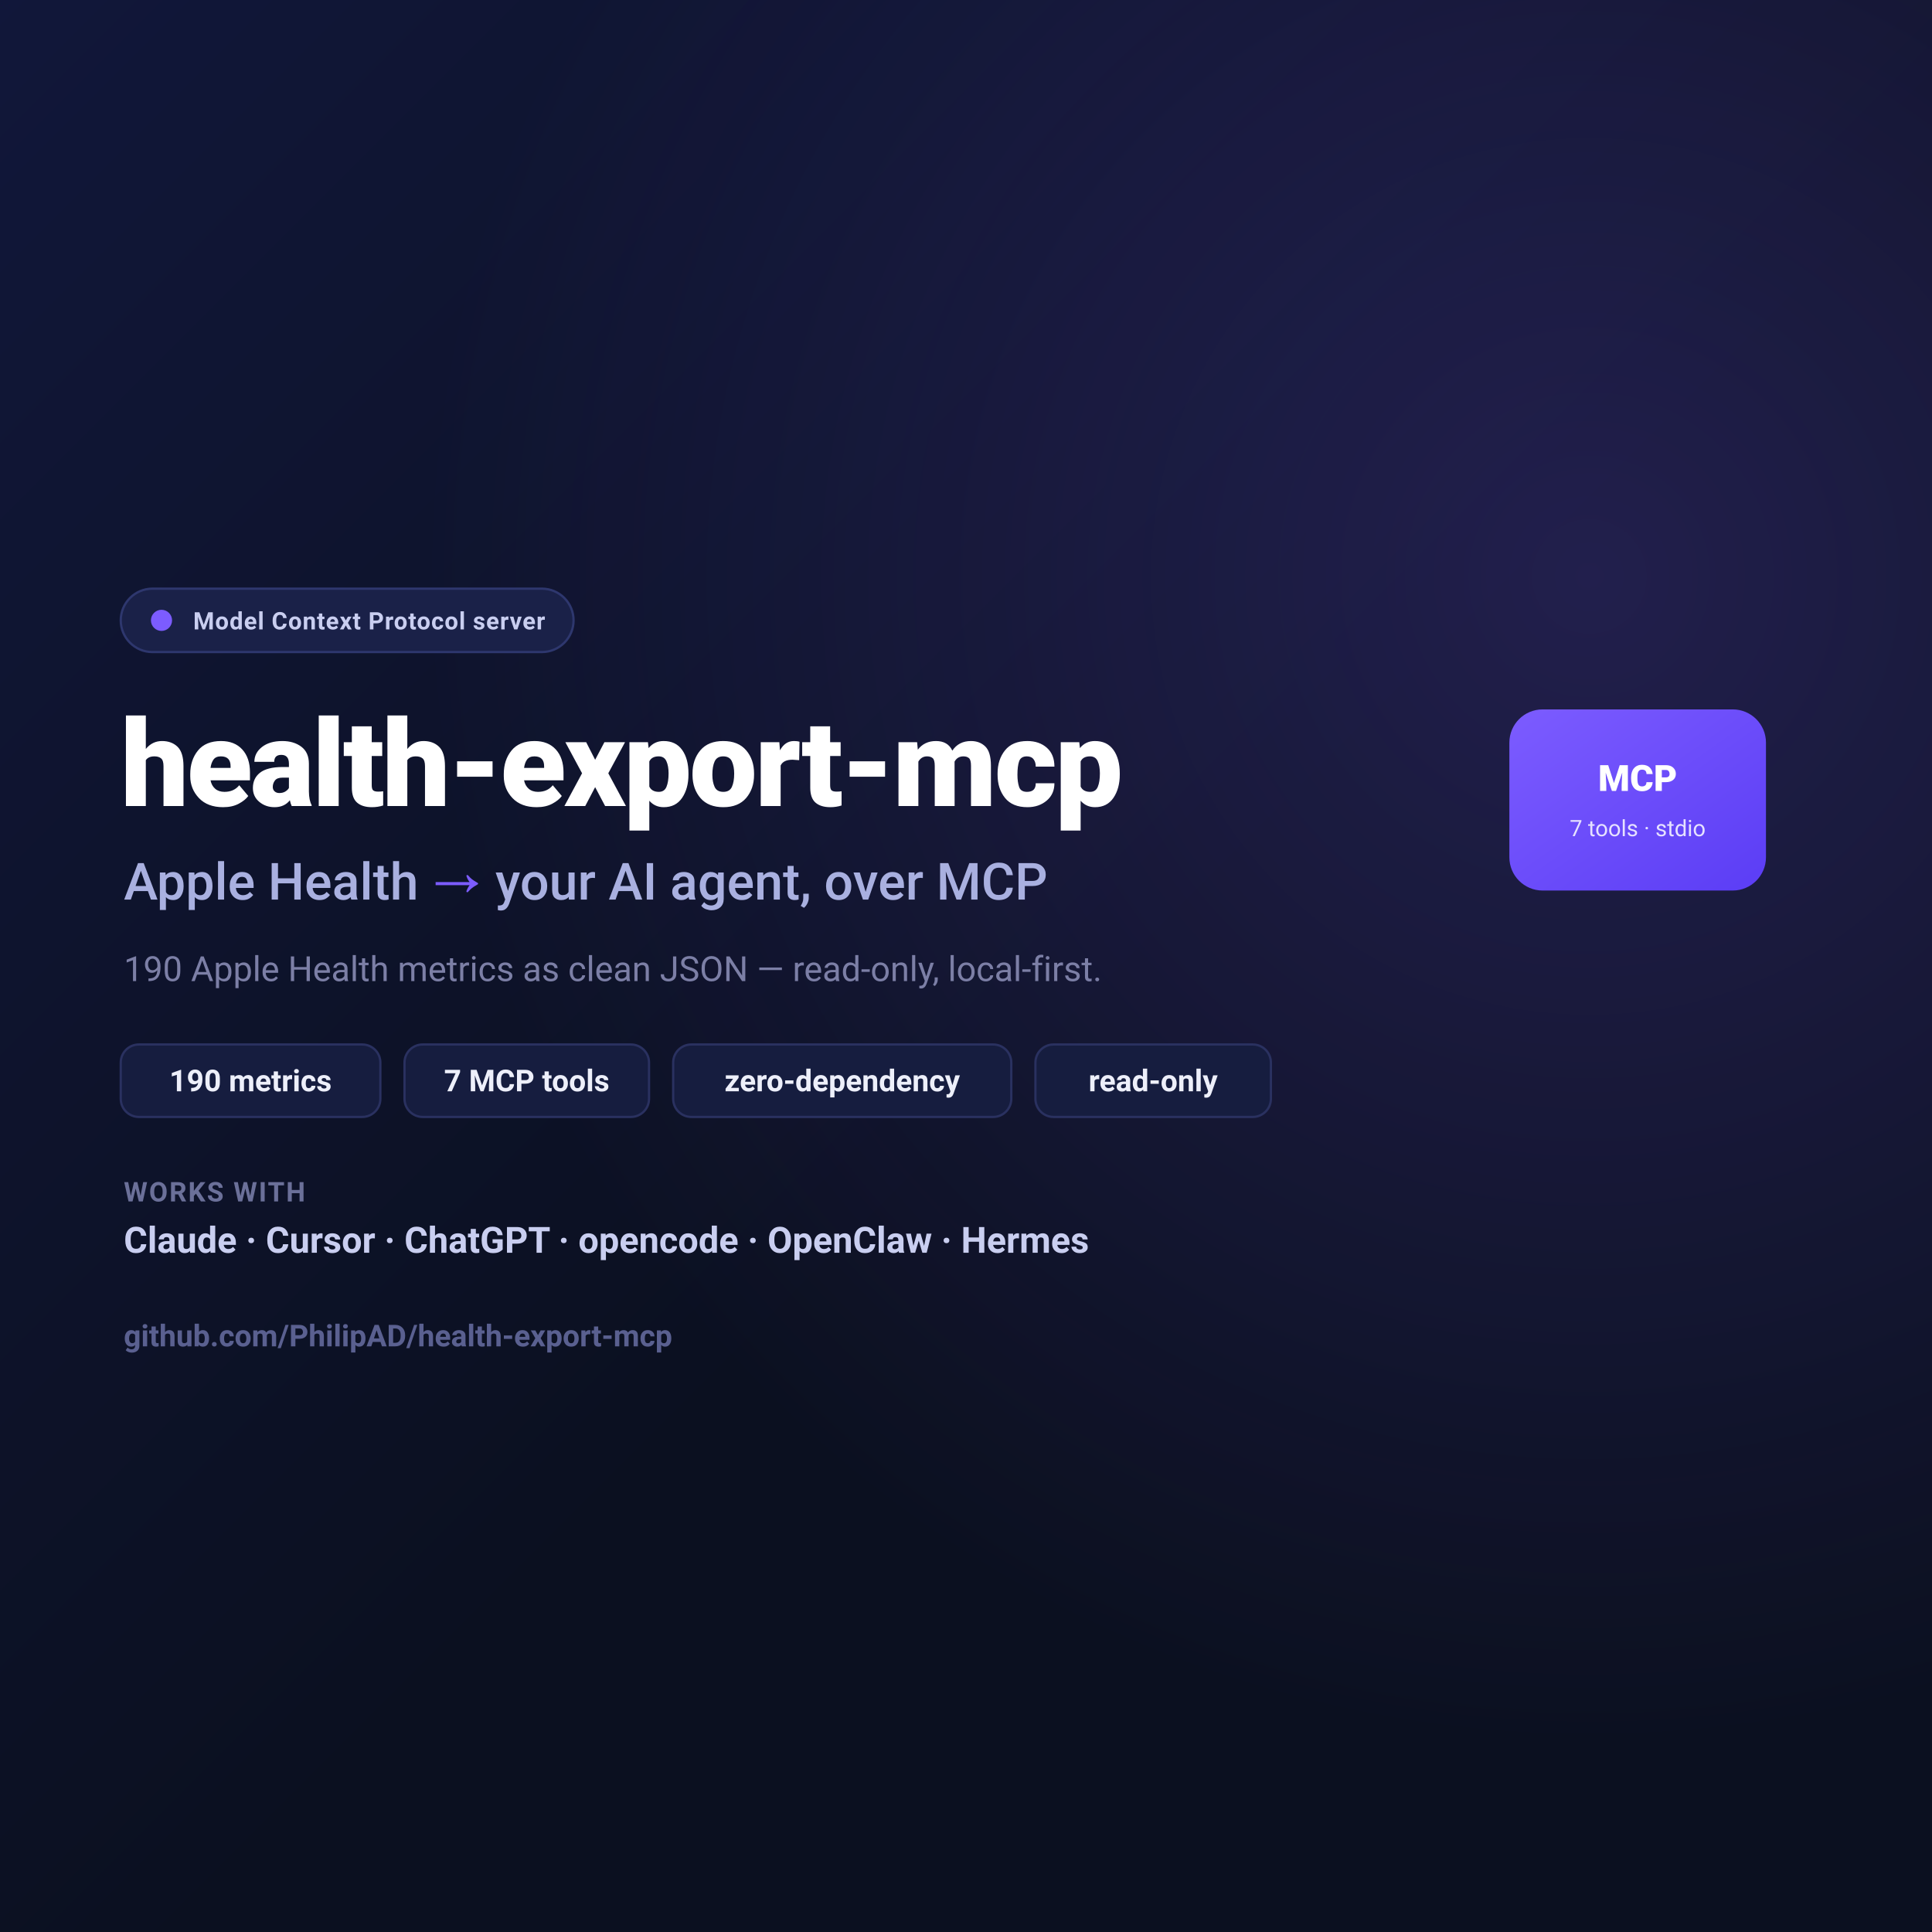
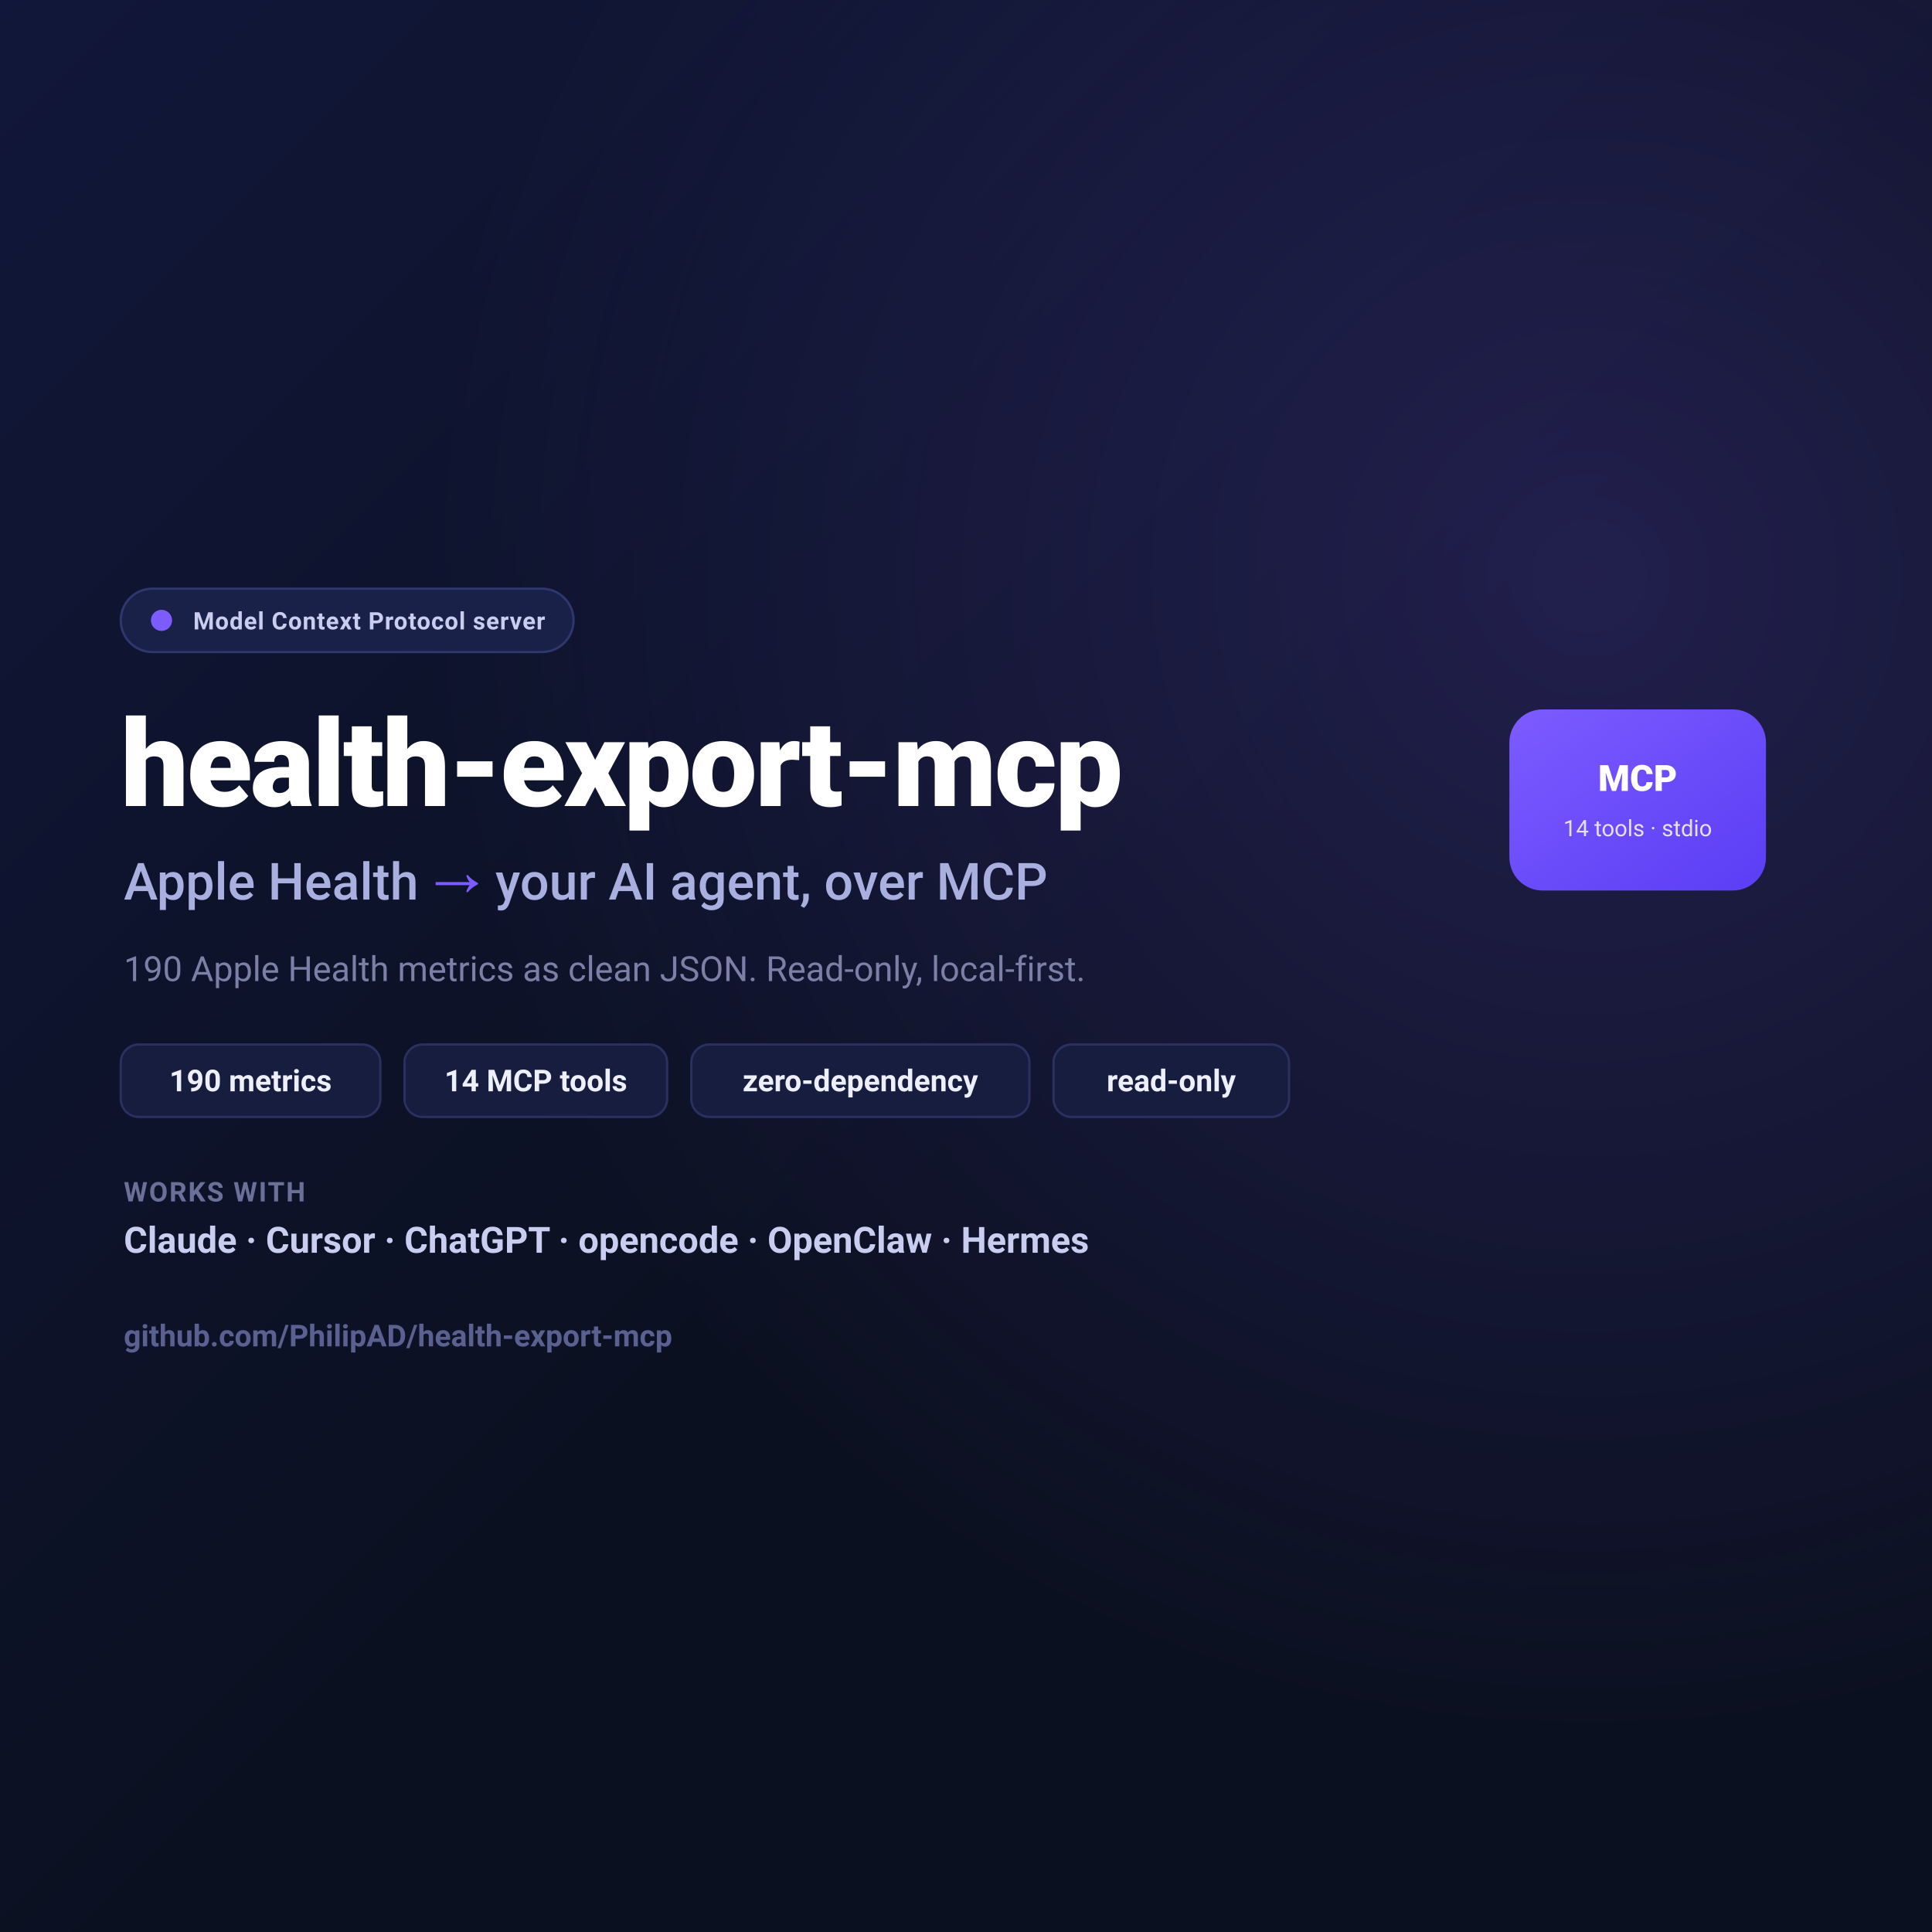
<svg xmlns="http://www.w3.org/2000/svg" viewBox="0 0 1280 1280" width="1280" height="1280" font-family="-apple-system, BlinkMacSystemFont, 'Segoe UI', Roboto, Helvetica, Arial, sans-serif">
  <defs>
    <linearGradient id="bg" x1="0" y1="0" x2="1" y2="1">
      <stop offset="0" stop-color="#11173a" />
      <stop offset="0.55" stop-color="#0B1020" />
      <stop offset="1" stop-color="#0B1020" />
    </linearGradient>
    <linearGradient id="mcp" x1="0" y1="0" x2="1" y2="1">
      <stop offset="0" stop-color="#7C5CFF" />
      <stop offset="1" stop-color="#5B3DF5" />
    </linearGradient>
    <radialGradient id="glow" cx="0.82" cy="0.30" r="0.6">
      <stop offset="0" stop-color="#7C5CFF" stop-opacity="0.20" />
      <stop offset="1" stop-color="#7C5CFF" stop-opacity="0" />
    </radialGradient>
  </defs>
  <rect x="0" y="0" width="1280" height="1280" fill="url(#bg)" />
  <rect x="0" y="0" width="1280" height="1280" fill="url(#glow)" />
  <g transform="translate(0,320)">
    <g transform="translate(80,70)">
      <rect x="0" y="0" width="300" height="42" rx="21" fill="#1A2148" stroke="#2E376E" stroke-width="1.5" />
      <circle cx="27" cy="21" r="7" fill="#7C5CFF" />
      <text x="48" y="27" fill="#C9CEF0" font-size="16" font-weight="600" letter-spacing="0.5">Model Context Protocol server</text>
    </g>
    <text x="80" y="214" fill="#FFFFFF" font-size="80" font-weight="800" letter-spacing="-1.5">health-export-mcp</text>
    <text x="82" y="276" fill="#A9B0E0" font-size="34" font-weight="500">Apple Health <tspan fill="#7C5CFF" font-weight="700">→</tspan> your AI agent, over MCP</text>
-     <text x="82" y="330" fill="#7C7FA6" font-size="23">190 Apple Health metrics as clean JSON — read-only, local-first.</text>
+     <text x="82" y="330" fill="#7C7FA6" font-size="23">190 Apple Health metrics as clean JSON. Read-only, local-first.</text>
    <g font-size="20" font-weight="700">
      <g transform="translate(80,372)">
        <rect width="172" height="48" rx="12" fill="#161D3F" stroke="#2A3160" stroke-width="1.5" />
        <text x="86" y="31" text-anchor="middle" fill="#EDEFFA">190 metrics</text>
      </g>
      <g transform="translate(268,372)">
-         <rect width="162" height="48" rx="12" fill="#161D3F" stroke="#2A3160" stroke-width="1.5" />
-         <text x="81" y="31" text-anchor="middle" fill="#EDEFFA">7 MCP tools</text>
+         <rect width="174" height="48" rx="12" fill="#161D3F" stroke="#2A3160" stroke-width="1.5" />
+         <text x="87" y="31" text-anchor="middle" fill="#EDEFFA">14 MCP tools</text>
      </g>
-       <g transform="translate(446,372)">
+       <g transform="translate(458,372)">
        <rect width="224" height="48" rx="12" fill="#161D3F" stroke="#2A3160" stroke-width="1.5" />
        <text x="112" y="31" text-anchor="middle" fill="#EDEFFA">zero-dependency</text>
      </g>
-       <g transform="translate(686,372)">
+       <g transform="translate(698,372)">
        <rect width="156" height="48" rx="12" fill="#161D3F" stroke="#2A3160" stroke-width="1.5" />
        <text x="78" y="31" text-anchor="middle" fill="#EDEFFA">read-only</text>
      </g>
    </g>
    <text x="82" y="476" fill="#6B7099" font-size="18" font-weight="600" letter-spacing="1">WORKS WITH</text>
    <text x="82" y="510" fill="#C9CEF0" font-size="24" font-weight="600">Claude · Cursor · ChatGPT · opencode · OpenClaw · Hermes</text>
    <text x="82" y="572" fill="#5A6090" font-size="20" font-weight="600">github.com/PhilipAD/health-export-mcp</text>
    <g transform="translate(1000,150)">
      <rect x="0" y="0" width="170" height="120" rx="22" fill="url(#mcp)" />
      <text x="85" y="54" text-anchor="middle" fill="#fff" font-size="24" font-weight="800">MCP</text>
-       <text x="85" y="84" text-anchor="middle" fill="#E6E1FF" font-size="15">7 tools · stdio</text>
+       <text x="85" y="84" text-anchor="middle" fill="#E6E1FF" font-size="15">14 tools · stdio</text>
    </g>
  </g>
</svg>
